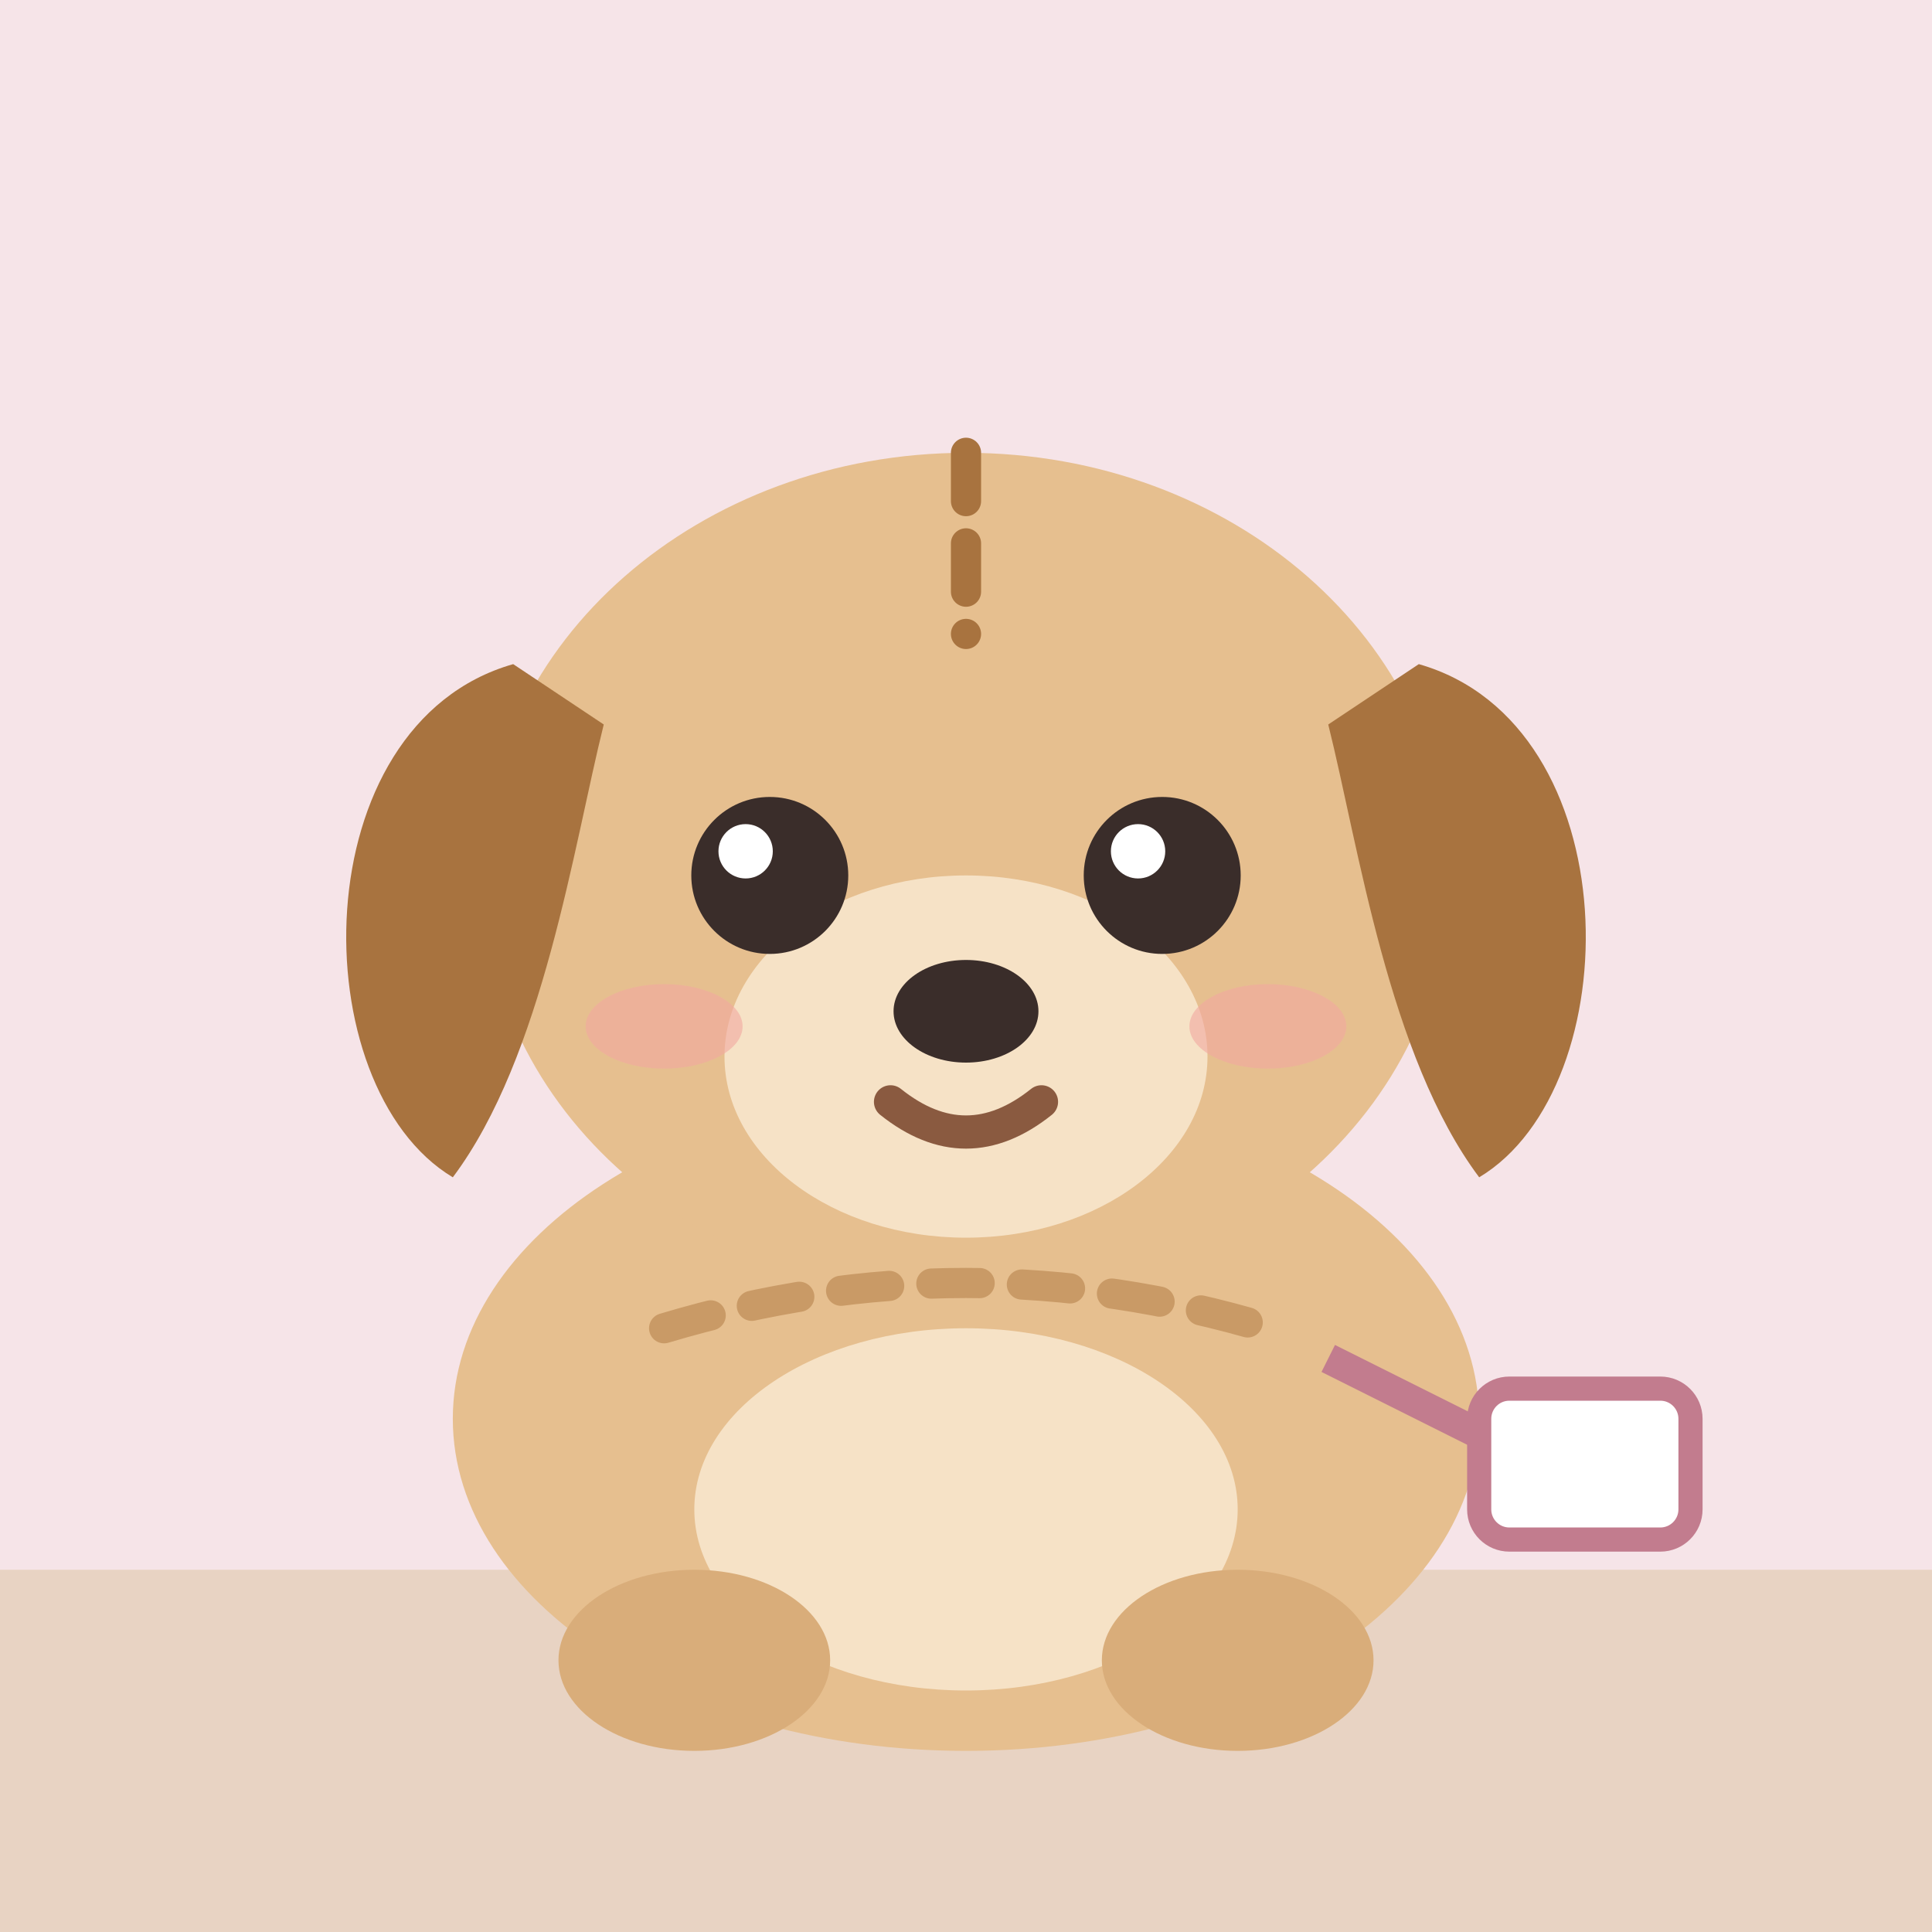
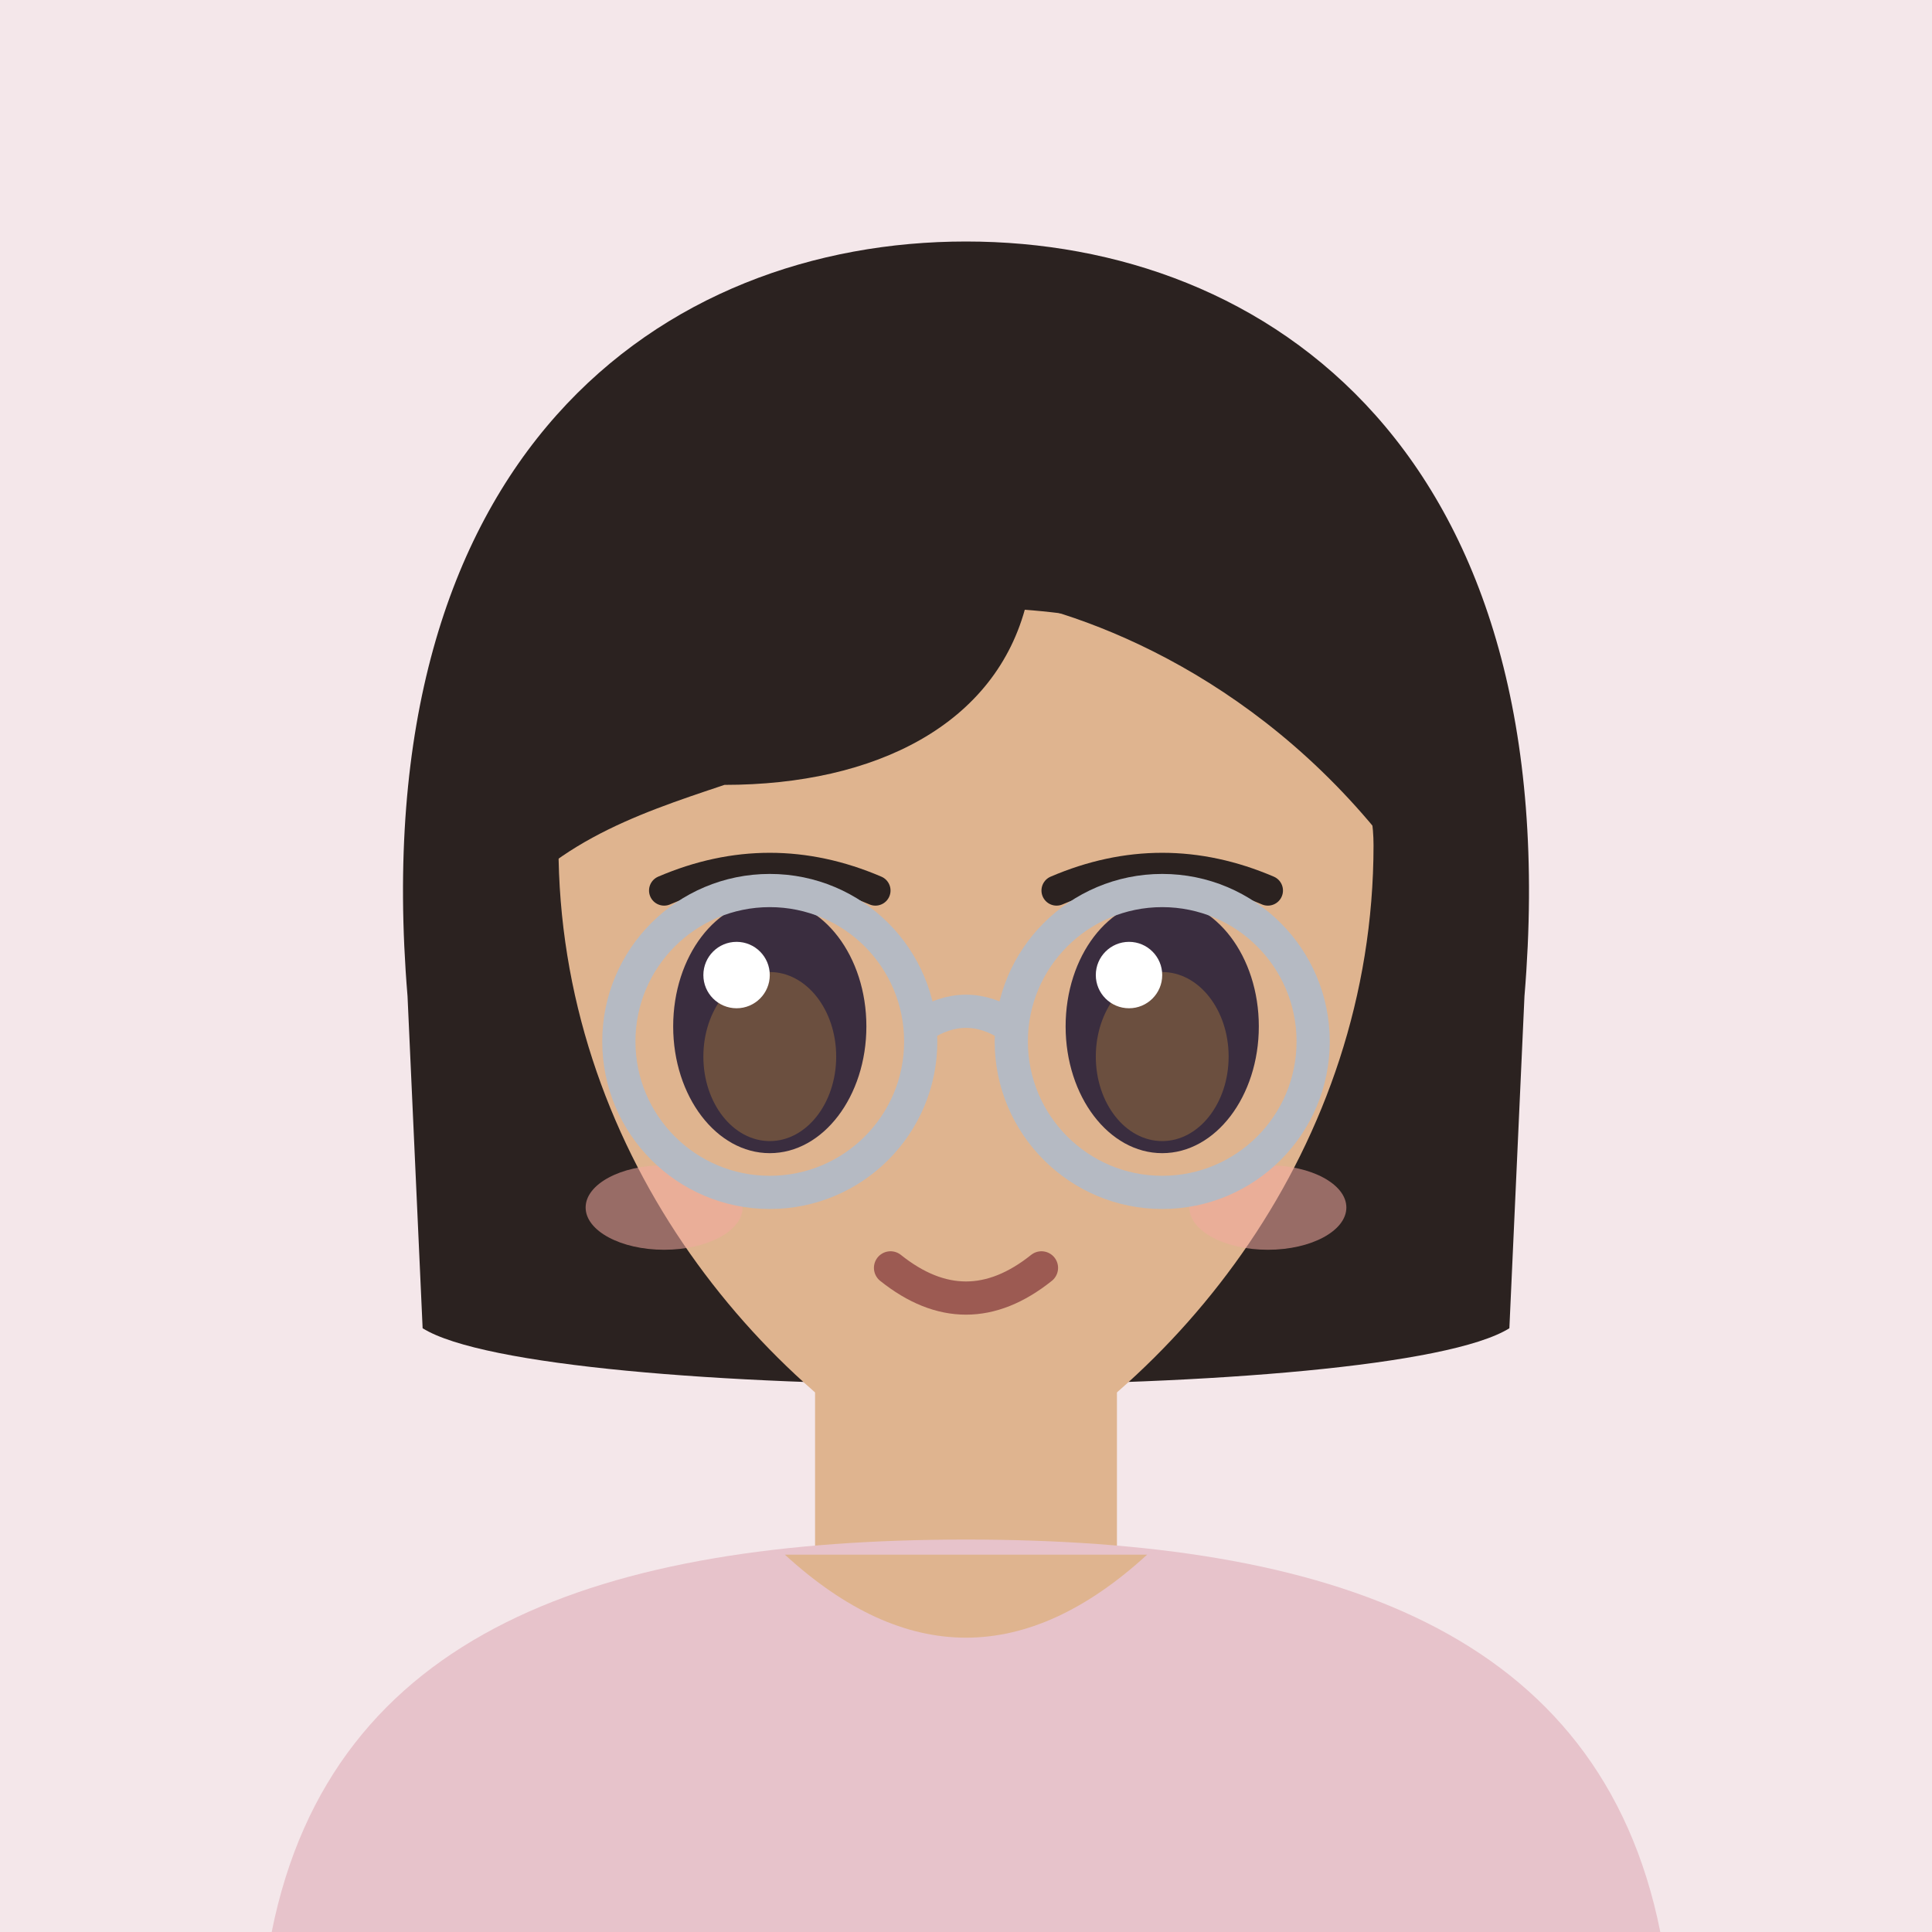
<svg xmlns="http://www.w3.org/2000/svg" viewBox="0 0 64 64">
-   <rect width="64" height="64" fill="#f6e4e8" />
-   <rect y="52" width="64" height="12" fill="#e8d3c3" />
-   <ellipse cx="32" cy="47" rx="17" ry="11" fill="#e6bf8f" />
-   <ellipse cx="32" cy="50" rx="9" ry="6" fill="#f6e2c6" />
-   <ellipse cx="23" cy="55" rx="4.5" ry="3" fill="#d9ad7a" />
-   <ellipse cx="41" cy="55" rx="4.5" ry="3" fill="#d9ad7a" />
-   <ellipse cx="32" cy="29" rx="16" ry="14" fill="#e6bf8f" />
-   <path d="M17 22 C10 24 10 36 15 39 C18 35 19 28 20 24 Z" fill="#a8733f" />
-   <path d="M47 22 C54 24 54 36 49 39 C46 35 45 28 44 24 Z" fill="#a8733f" />
-   <ellipse cx="32" cy="35" rx="8" ry="6" fill="#f6e2c6" />
-   <path d="M32 15 L32 21" stroke="#a8733f" stroke-width="1" stroke-dasharray="1.6 1.4" stroke-linecap="round" />
-   <path d="M22 44 Q32 41 42 44" stroke="#c99a66" stroke-width="1" fill="none" stroke-dasharray="1.6 1.4" stroke-linecap="round" />
-   <circle cx="25.5" cy="29" r="2.6" fill="#3a2d2a" />
-   <circle cx="38.5" cy="29" r="2.6" fill="#3a2d2a" />
-   <circle cx="24.7" cy="28.2" r=".9" fill="#fff" />
-   <circle cx="37.7" cy="28.2" r=".9" fill="#fff" />
-   <ellipse cx="32" cy="33.5" rx="2.4" ry="1.7" fill="#3a2d2a" />
-   <path d="M29.5 36.5 Q32 38.5 34.5 36.5" stroke="#8a5a40" stroke-width="1.1" fill="none" stroke-linecap="round" />
-   <ellipse cx="22" cy="34" rx="2.6" ry="1.4" fill="#f2a9a0" opacity=".6" />
-   <ellipse cx="42" cy="34" rx="2.6" ry="1.4" fill="#f2a9a0" opacity=".6" />
-   <path d="M44 45 L50 48" stroke="#c27c8e" stroke-width="1" />
-   <rect x="49" y="46" width="7" height="5" rx="1" fill="#fff" stroke="#c27c8e" stroke-width=".8" />
+   <rect width="64" height="64" fill="#f4e7ea" />
+   <path d="M13.5 33 C12 15 22 8 32 8 C42 8 52 15 50.5 33 L50 44 C46 46.5 18 46.5 14 44 Z" fill="#2b2220" />
+   <rect x="27" y="45" width="10" height="9" fill="#dfb48f" />
+   <path d="M9 64 C11 54 20 51 32 51 C44 51 53 54 55 64 Z" fill="#e7c3cb" />
+   <path d="M26 51.5 Q32 57 38 51.5" fill="#dfb48f" />
+   <path d="M18.5 28 C18.5 17.5 45.5 17.5 45.5 28 C45.5 38 39 46 32 49.5 C25 46 18.5 38 18.5 28 Z" fill="#dfb48f" />
+   <ellipse cx="25.5" cy="34" rx="3.2" ry="4.2" fill="#3a2d3f" />
+   <ellipse cx="25.5" cy="35" rx="2.2" ry="2.8" fill="#6b4f3f" />
+   <circle cx="24.4" cy="32.3" r="1.1" fill="#fff" />
+   <ellipse cx="38.5" cy="34" rx="3.2" ry="4.2" fill="#3a2d3f" />
+   <ellipse cx="38.5" cy="35" rx="2.2" ry="2.8" fill="#6b4f3f" />
+   <circle cx="37.4" cy="32.3" r="1.1" fill="#fff" />
+   <path d="M22 29.5 Q25.5 28 29 29.5" stroke="#2b2220" stroke-width="1" fill="none" stroke-linecap="round" />
+   <path d="M35 29.5 Q38.5 28 42 29.5" stroke="#2b2220" stroke-width="1" fill="none" stroke-linecap="round" />
+   <ellipse cx="22" cy="40" rx="2.6" ry="1.4" fill="#f2a9a0" opacity=".55" />
+   <ellipse cx="42" cy="40" rx="2.6" ry="1.4" fill="#f2a9a0" opacity=".55" />
+   <path d="M29.5 42 Q32 44 34.5 42" stroke="#9c5a52" stroke-width="1.1" fill="none" stroke-linecap="round" />
+   <path d="M16 31 C16 17 24 12 32 12 C40 12 48 17 48 31 C44 24 38 21 34 20 C33 24 29 26 24 26 C21 27 18 28 16 31 Z" fill="#2b2220" />
+   <g fill="none" stroke="#b5bac3" stroke-width="1.1">
+     <circle cx="25.5" cy="34.5" r="5" />
+     <circle cx="38.5" cy="34.5" r="5" />
+     <path d="M30.5 34 Q32 33 33.5 34" />
+   </g>
</svg>
